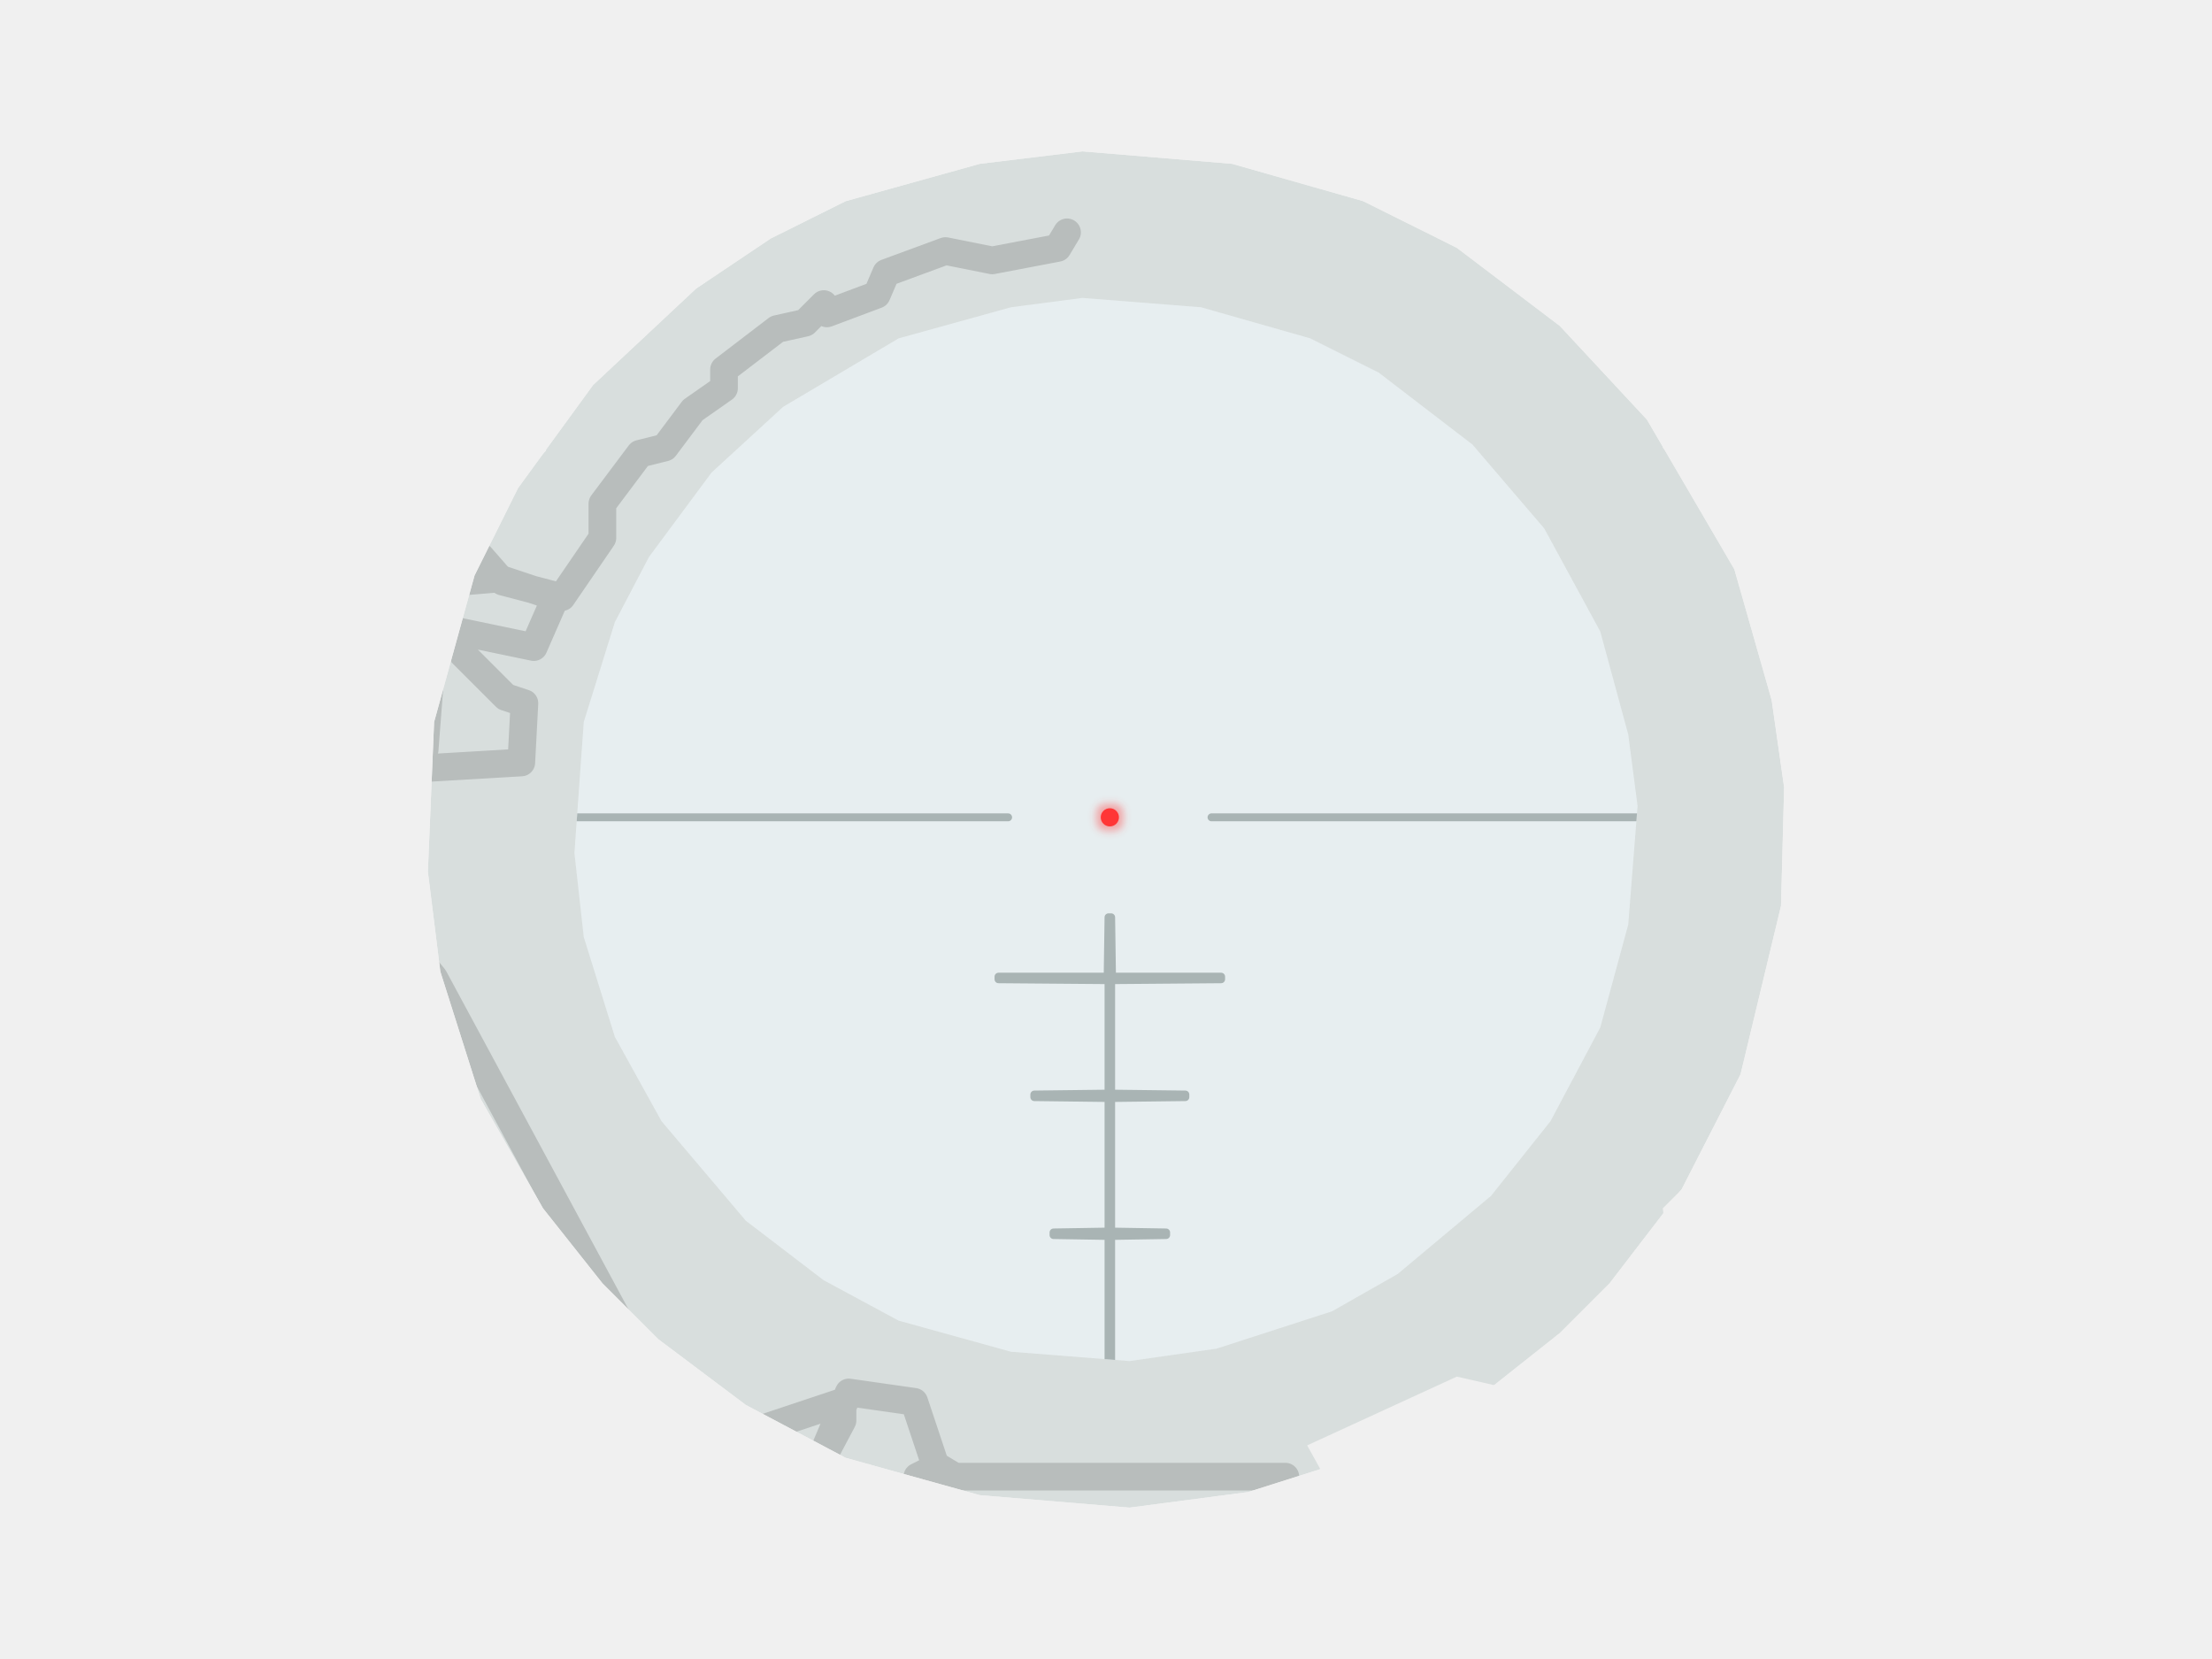
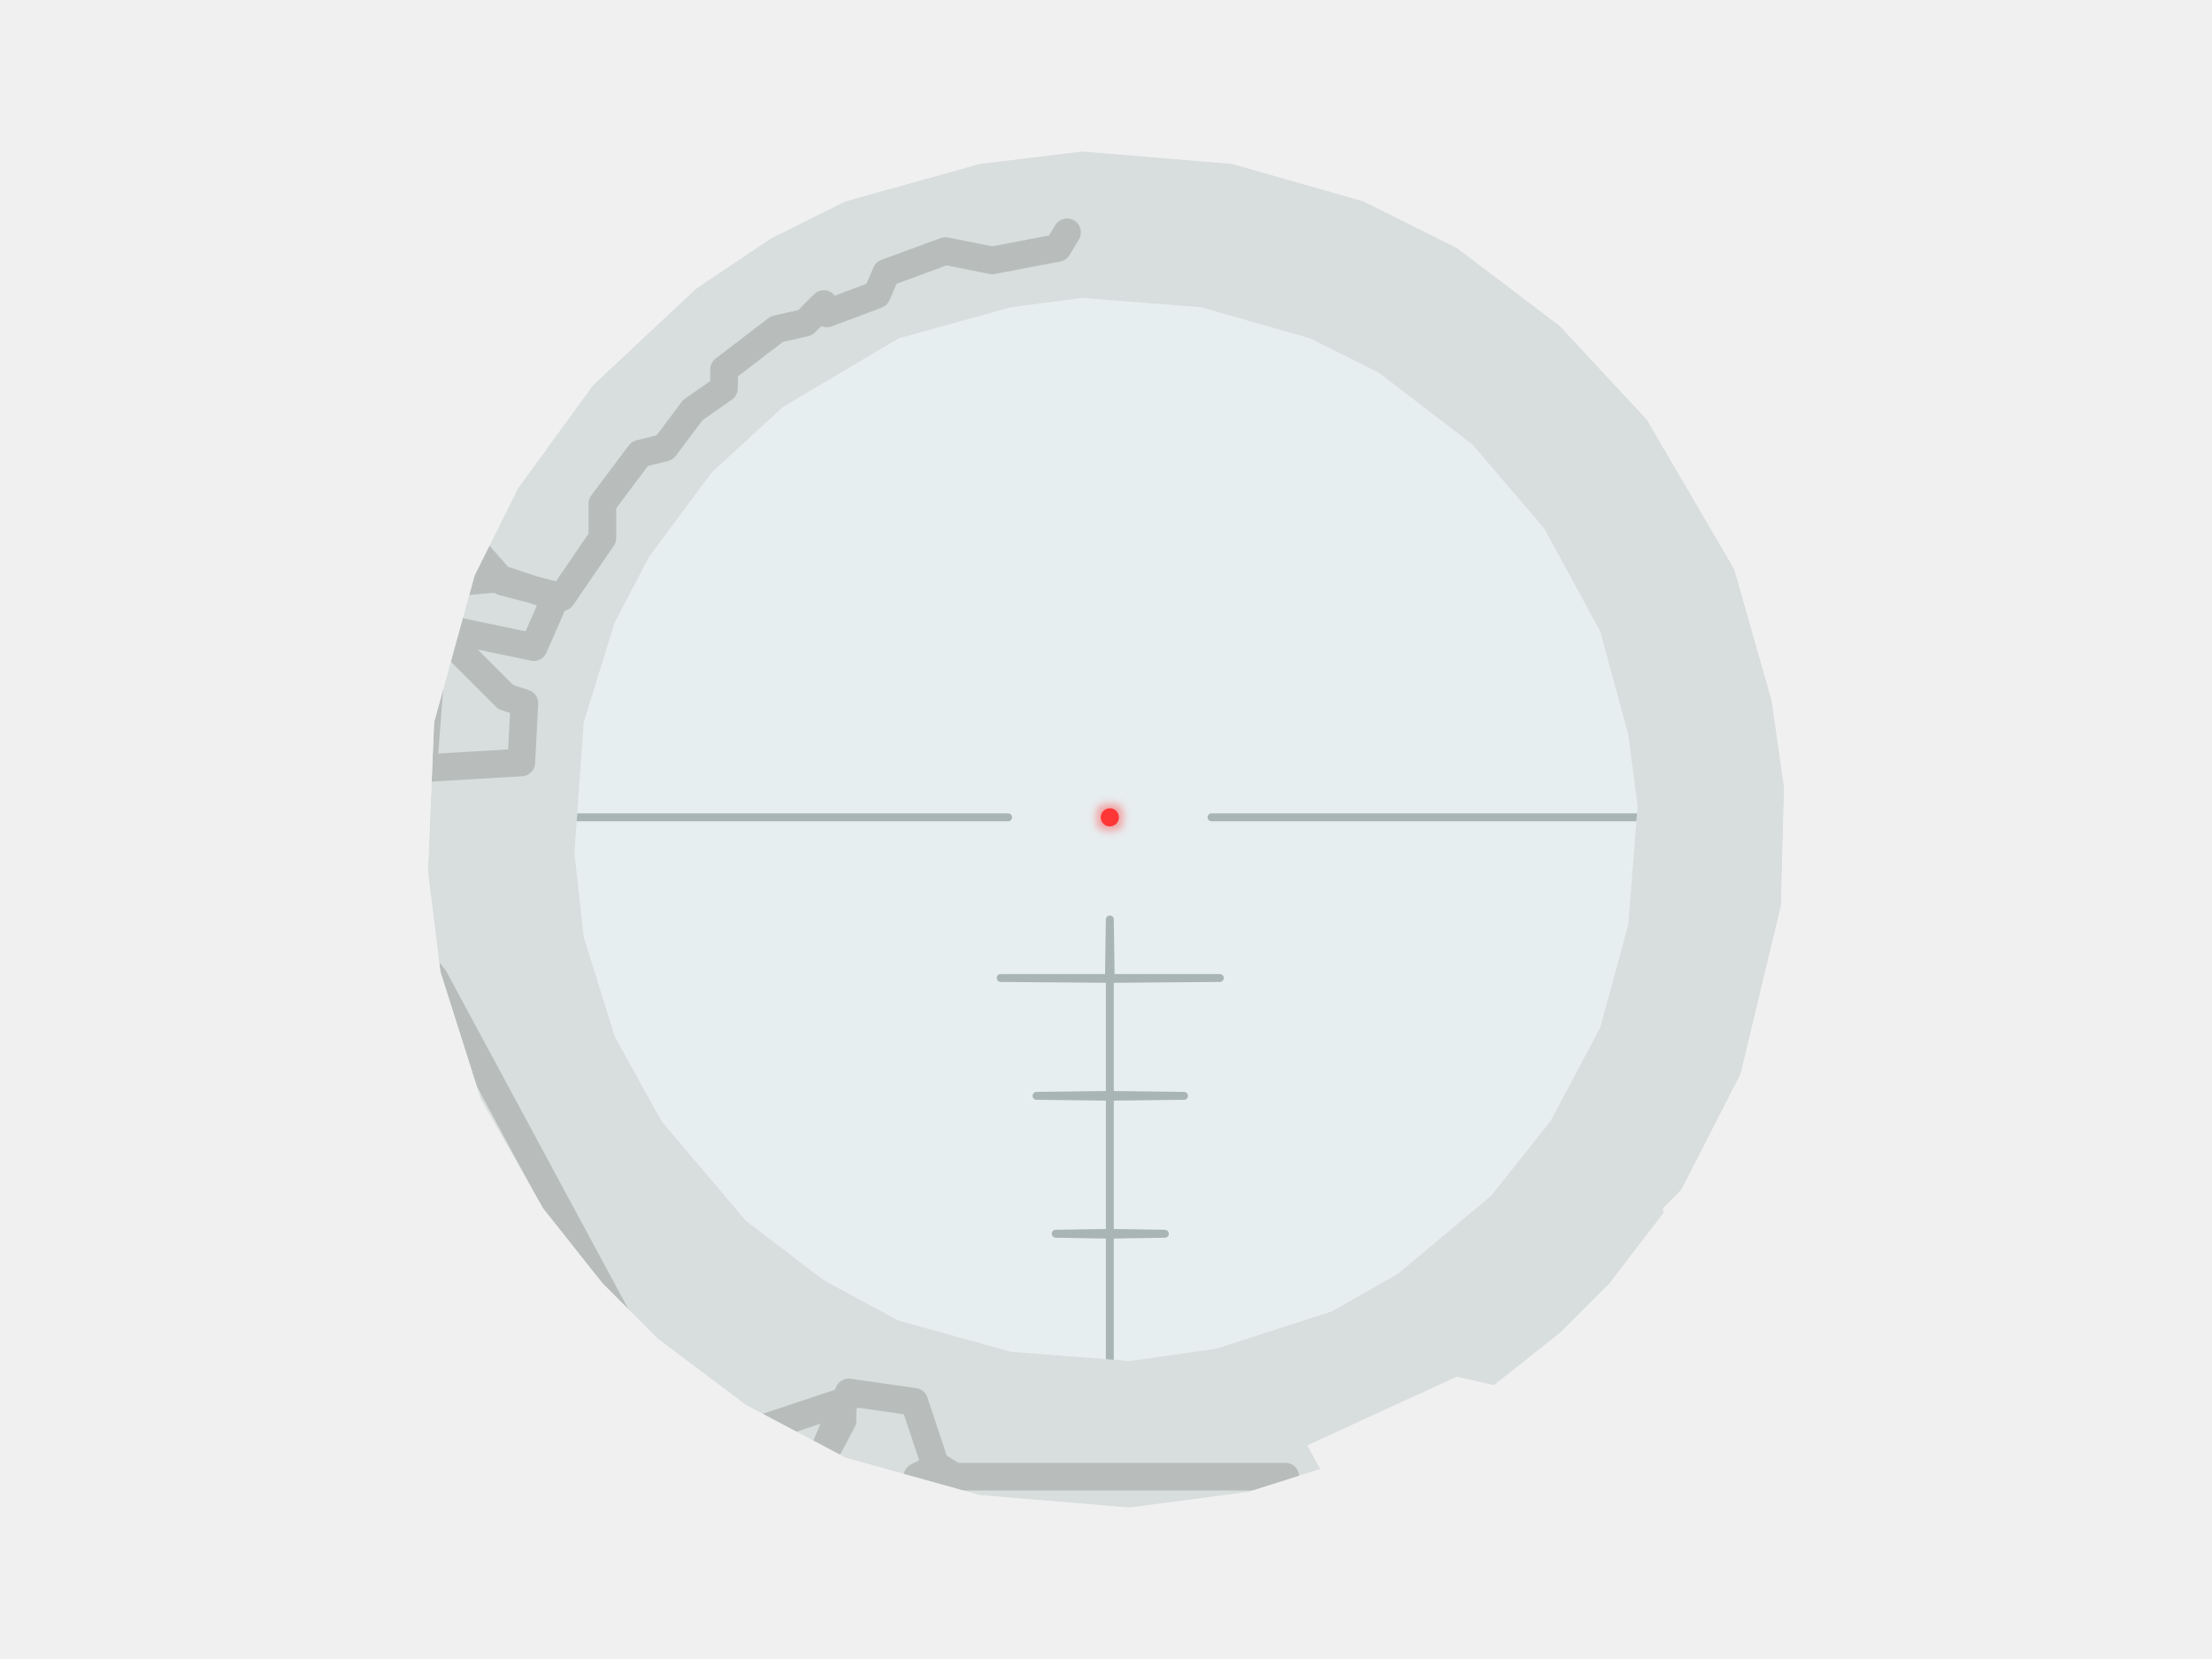
<svg xmlns="http://www.w3.org/2000/svg" viewBox="0 0 64 48">
  <g transform="translate(0 -8.000)">
    <defs>
      <clipPath id="ring-stprism500x">
        <path d="M31.32,12.38 L28.35,12.74 L24.47,13.82 L22.30,14.90 L20.14,16.35 L17.16,19.14 L14.99,22.12 L13.73,24.65 L12.56,28.89 L12.38,33.22 L12.74,36.11 L13.91,39.80 L15.71,42.96 L17.43,45.13 L19.05,46.75 L21.58,48.65 L24.47,50.18 L28.35,51.26 L32.68,51.62 L36.11,51.17 L40.08,49.91 L42.96,48.29 L45.13,46.57 L46.57,45.13 L48.65,42.42 L50.36,39.08 L51.53,34.21 L51.62,30.78 L51.26,28.26 L50.18,24.47 L47.65,20.14 L45.13,17.43 L42.15,15.17 L39.44,13.82 L35.65,12.74Z" />
      </clipPath>
    </defs>
    <g clip-path="url(#ring-stprism500x)">
      <defs>
        <mask id="glass-stprism500x" maskUnits="userSpaceOnUse" x="-64" y="-64" width="192" height="192">
          <rect x="-64" y="-64" width="192" height="192" fill="#fff" />
          <path d="M31.32,16.62 L29.25,16.89 L26.00,17.79 L22.66,19.77 L20.59,21.67 L18.78,24.11 L17.79,26.00 L16.89,28.89 L16.62,32.68 L16.89,35.11 L17.79,38.00 L19.14,40.44 L21.58,43.32 L23.83,45.04 L26.00,46.21 L29.25,47.11 L32.68,47.38 L35.20,47.02 L38.54,45.94 L40.44,44.86 L43.14,42.60 L44.86,40.44 L46.30,37.73 L47.11,34.75 L47.38,31.32 L47.11,29.25 L46.30,26.27 L44.68,23.29 L42.60,20.86 L39.89,18.78 L37.91,17.79 L34.75,16.89Z" fill="#000" />
        </mask>
      </defs>
      <g mask="url(#glass-stprism500x)">
        <path d="M22.30,7.77 L19.77,9.49 L23.11,12.83 L22.39,14.27 L20.86,15.80 L20.23,15.80 L15.71,20.23 L15.80,21.04 L13.82,23.02 L12.56,23.47 L12.56,26.00 L9.85,28.62 L9.04,30.15 L9.58,31.68 L7.14,33.04 L6.33,32.86 L3.17,34.75 L3.35,38.72 L11.56,52.98 L14.90,54.96 L17.97,53.16 L18.24,52.35 L20.23,51.17 L21.04,51.62 L23.20,51.62 L25.73,50.99 L25.73,58.66 L24.74,61.01 L22.93,60.02 L20.32,60.02 L18.60,61.19 L15.08,60.74 L14.45,59.92 L11.20,60.02 L10.84,60.74 L10.84,70.12 L11.29,70.93 L14.45,70.93 L15.08,70.12 L18.60,69.67 L19.68,70.84 L23.11,70.84 L24.65,69.85 L24.65,69.40 L23.56,68.50 L23.65,68.05 L41.07,68.05 L41.16,68.50 L40.26,69.40 L40.35,69.94 L41.88,70.84 L45.40,70.93 L47.56,69.94 L47.65,60.92 L44.77,58.75 L38.27,58.66 L38.27,50.63 L37.82,49.82 L42.15,47.83 L43.77,48.20 L48.20,43.77 L48.11,42.96 L50.27,40.80 L53.07,39.80 L55.32,39.89 L56.14,37.01 L56.14,26.99 L55.23,24.02 L53.25,24.20 L50.00,22.84 L48.11,20.95 L48.20,20.23 L43.77,15.80 L43.14,15.80 L41.52,14.18 L40.89,12.74 L42.51,11.47 L44.23,9.49 L41.88,7.86 L38.54,7.77 L37.82,9.22 L36.56,8.95 L27.44,8.95 L26.18,9.22 L25.46,7.77Z" fill="#d8dedd" fill-rule="evenodd" />
        <g transform="translate(2.180 6.872) scale(0.09023)" fill="none" stroke="#b8bdbc" stroke-width="8.87" stroke-linecap="round" stroke-linejoin="round">
          <path d="M318,87 L315,92 L294,96 L279,93 L260,100 L257,107 L241,113 L240,110 L234,116 L225,118 L208,131 L208,137 L198,144 L189,156 L181,158 L169,174 L169,185 L156,204 L137,199 L130,191 L124,190 L130,191 L134,197 L122,198 L124,199 L136,198 L154,204 L147,220 L123,215 L124,222 L138,236 L144,238 L143,257 L109,259 L112,253 L114,227 L112,253 L108,256 L95,247 L109,259 L89,283 L99,302 L103,304 L106,315 L115,326 L184,454 L189,457 L192,470 L201,484 L201,477 L246,462 L246,468 L237,485 L248,459 L269,462 L276,483 L270,486 L272,492 L392,561 L390,565 L268,565 L391,565 L391,559 L270,488 L277,483 L282,486 L388,486 L338,486" />
          <path d="M391,575 L389,600 L272,600 L269,576 L271,599 L259,601 L381,600" />
          <path d="M222,632 L221,670 L228,676 L221,669 L222,641 L422,644" />
          <path d="M389,33 L370,44 L291,44 L275,36" />
        </g>
      </g>
      <path d="M31.32,16.62 L29.25,16.89 L26.00,17.79 L22.66,19.77 L20.59,21.67 L18.78,24.11 L17.79,26.00 L16.89,28.89 L16.62,32.68 L16.89,35.11 L17.79,38.00 L19.14,40.44 L21.58,43.32 L23.83,45.04 L26.00,46.21 L29.25,47.11 L32.68,47.38 L35.20,47.02 L38.54,45.94 L40.44,44.86 L43.14,42.60 L44.86,40.44 L46.30,37.73 L47.11,34.75 L47.38,31.32 L47.11,29.25 L46.30,26.27 L44.68,23.29 L42.60,20.86 L39.89,18.78 L37.91,17.79 L34.75,16.89Z" fill="#99dff0" fill-opacity="0.111" />
      <defs>
        <clipPath id="lens-stprism500x">
          <path d="M31.32,16.62 L29.25,16.89 L26.00,17.79 L22.66,19.77 L20.59,21.67 L18.78,24.11 L17.79,26.00 L16.89,28.89 L16.62,32.68 L16.89,35.11 L17.79,38.00 L19.14,40.44 L21.58,43.32 L23.83,45.04 L26.00,46.21 L29.25,47.11 L32.68,47.38 L35.20,47.02 L38.54,45.94 L40.44,44.86 L43.14,42.60 L44.86,40.44 L46.30,37.73 L47.11,34.75 L47.38,31.32 L47.11,29.25 L46.30,26.27 L44.68,23.29 L42.60,20.86 L39.89,18.78 L37.91,17.79 L34.75,16.89Z" />
        </clipPath>
        <filter id="glow-lens-stprism500x" filterUnits="userSpaceOnUse" x="-8" y="-8" width="80" height="80">
          <feMorphology operator="dilate" radius="0.114" />
          <feGaussianBlur stdDeviation="0.114" />
        </filter>
        <filter id="soft-lens-stprism500x" filterUnits="userSpaceOnUse" x="-8" y="-8" width="80" height="80">
          <feGaussianBlur stdDeviation="0.114" />
        </filter>
      </defs>
      <g clip-path="url(#lens-stprism500x)">
        <path d="M14.392,31.648 L29.168,31.648" stroke="#a9b4b4" stroke-width="0.229" stroke-linecap="round" fill="none" />
        <path d="M35.053,31.648 L49.830,31.648" stroke="#a9b4b4" stroke-width="0.229" stroke-linecap="round" fill="none" />
-         <path d="M32.073,34.540 L32.048,36.258 L28.890,36.258 L28.890,36.333 L32.073,36.359 L32.073,39.642 L29.926,39.668 L29.926,39.743 L32.073,39.769 L32.073,43.633 L30.482,43.659 L30.482,43.734 L32.073,43.760 L32.073,48.180 L30.734,48.205 L30.734,48.281 L32.048,48.281 L32.073,49.418 L32.149,49.418 L32.174,48.281 L33.487,48.281 L33.487,48.205 L32.149,48.180 L32.149,43.760 L33.740,43.734 L33.740,43.659 L32.149,43.633 L32.149,39.769 L34.296,39.743 L34.296,39.668 L32.149,39.642 L32.149,36.359 L35.331,36.333 L35.331,36.258 L32.174,36.258 L32.149,34.540Z" stroke="#a9b4b4" stroke-width="0.229" fill="none" stroke-linejoin="round" />
+         <path d="M32.111,34.603 L32.086,36.296 L28.953,36.296 L32.111,36.321 L32.111,39.680 L29.989,39.706 L32.111,39.731 L32.111,43.671 L30.545,43.696 L32.111,43.722 L32.111,48.218 L30.797,48.243 L32.086,48.243 L32.111,49.380 L32.136,48.243 L33.450,48.243 L32.111,48.218 L32.111,43.722 L33.702,43.696 L32.111,43.671 L32.111,39.731 L34.258,39.706 L32.111,39.680 L32.111,36.321 L35.293,36.296 L32.136,36.296Z" stroke="#a9b4b4" stroke-width="0.229" fill="none" stroke-linejoin="round" />
        <g filter="url(#glow-lens-stprism500x)" opacity="0.4">
          <circle cx="32.111" cy="31.648" r="0.263" fill="#ff3636" />
        </g>
        <circle cx="32.111" cy="31.648" r="0.263" fill="#ff3636" />
      </g>
    </g>
  </g>
</svg>
